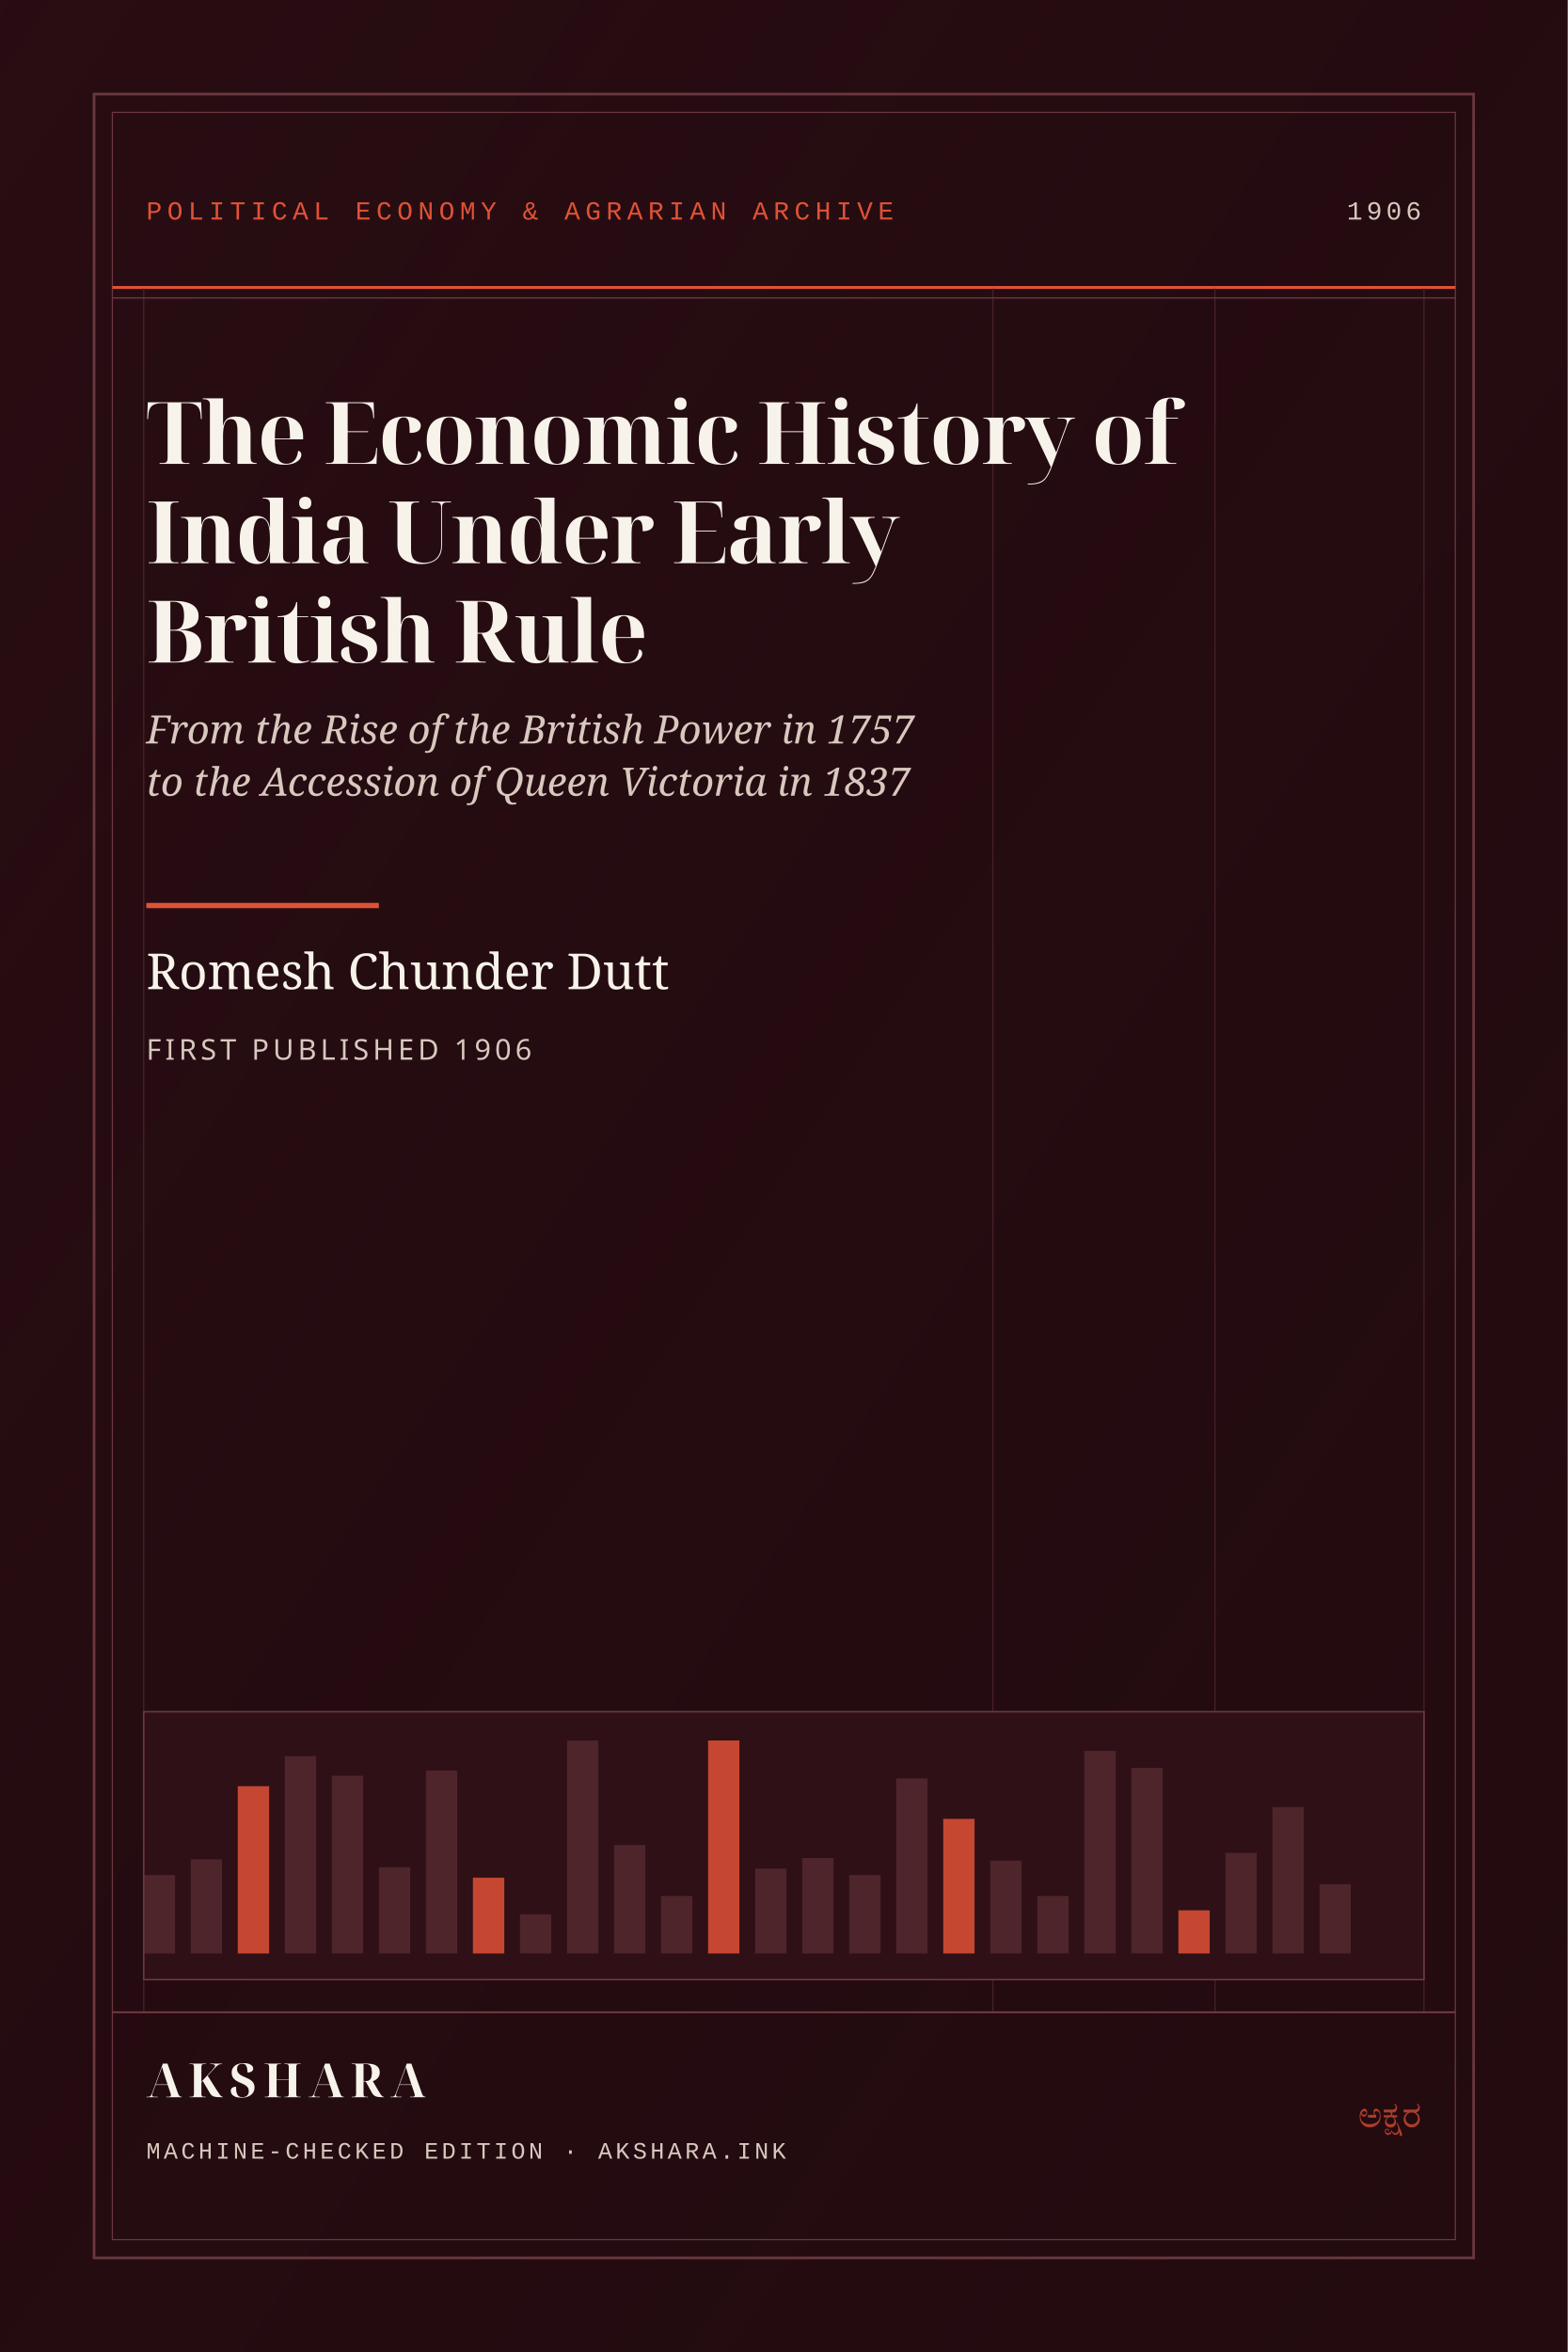
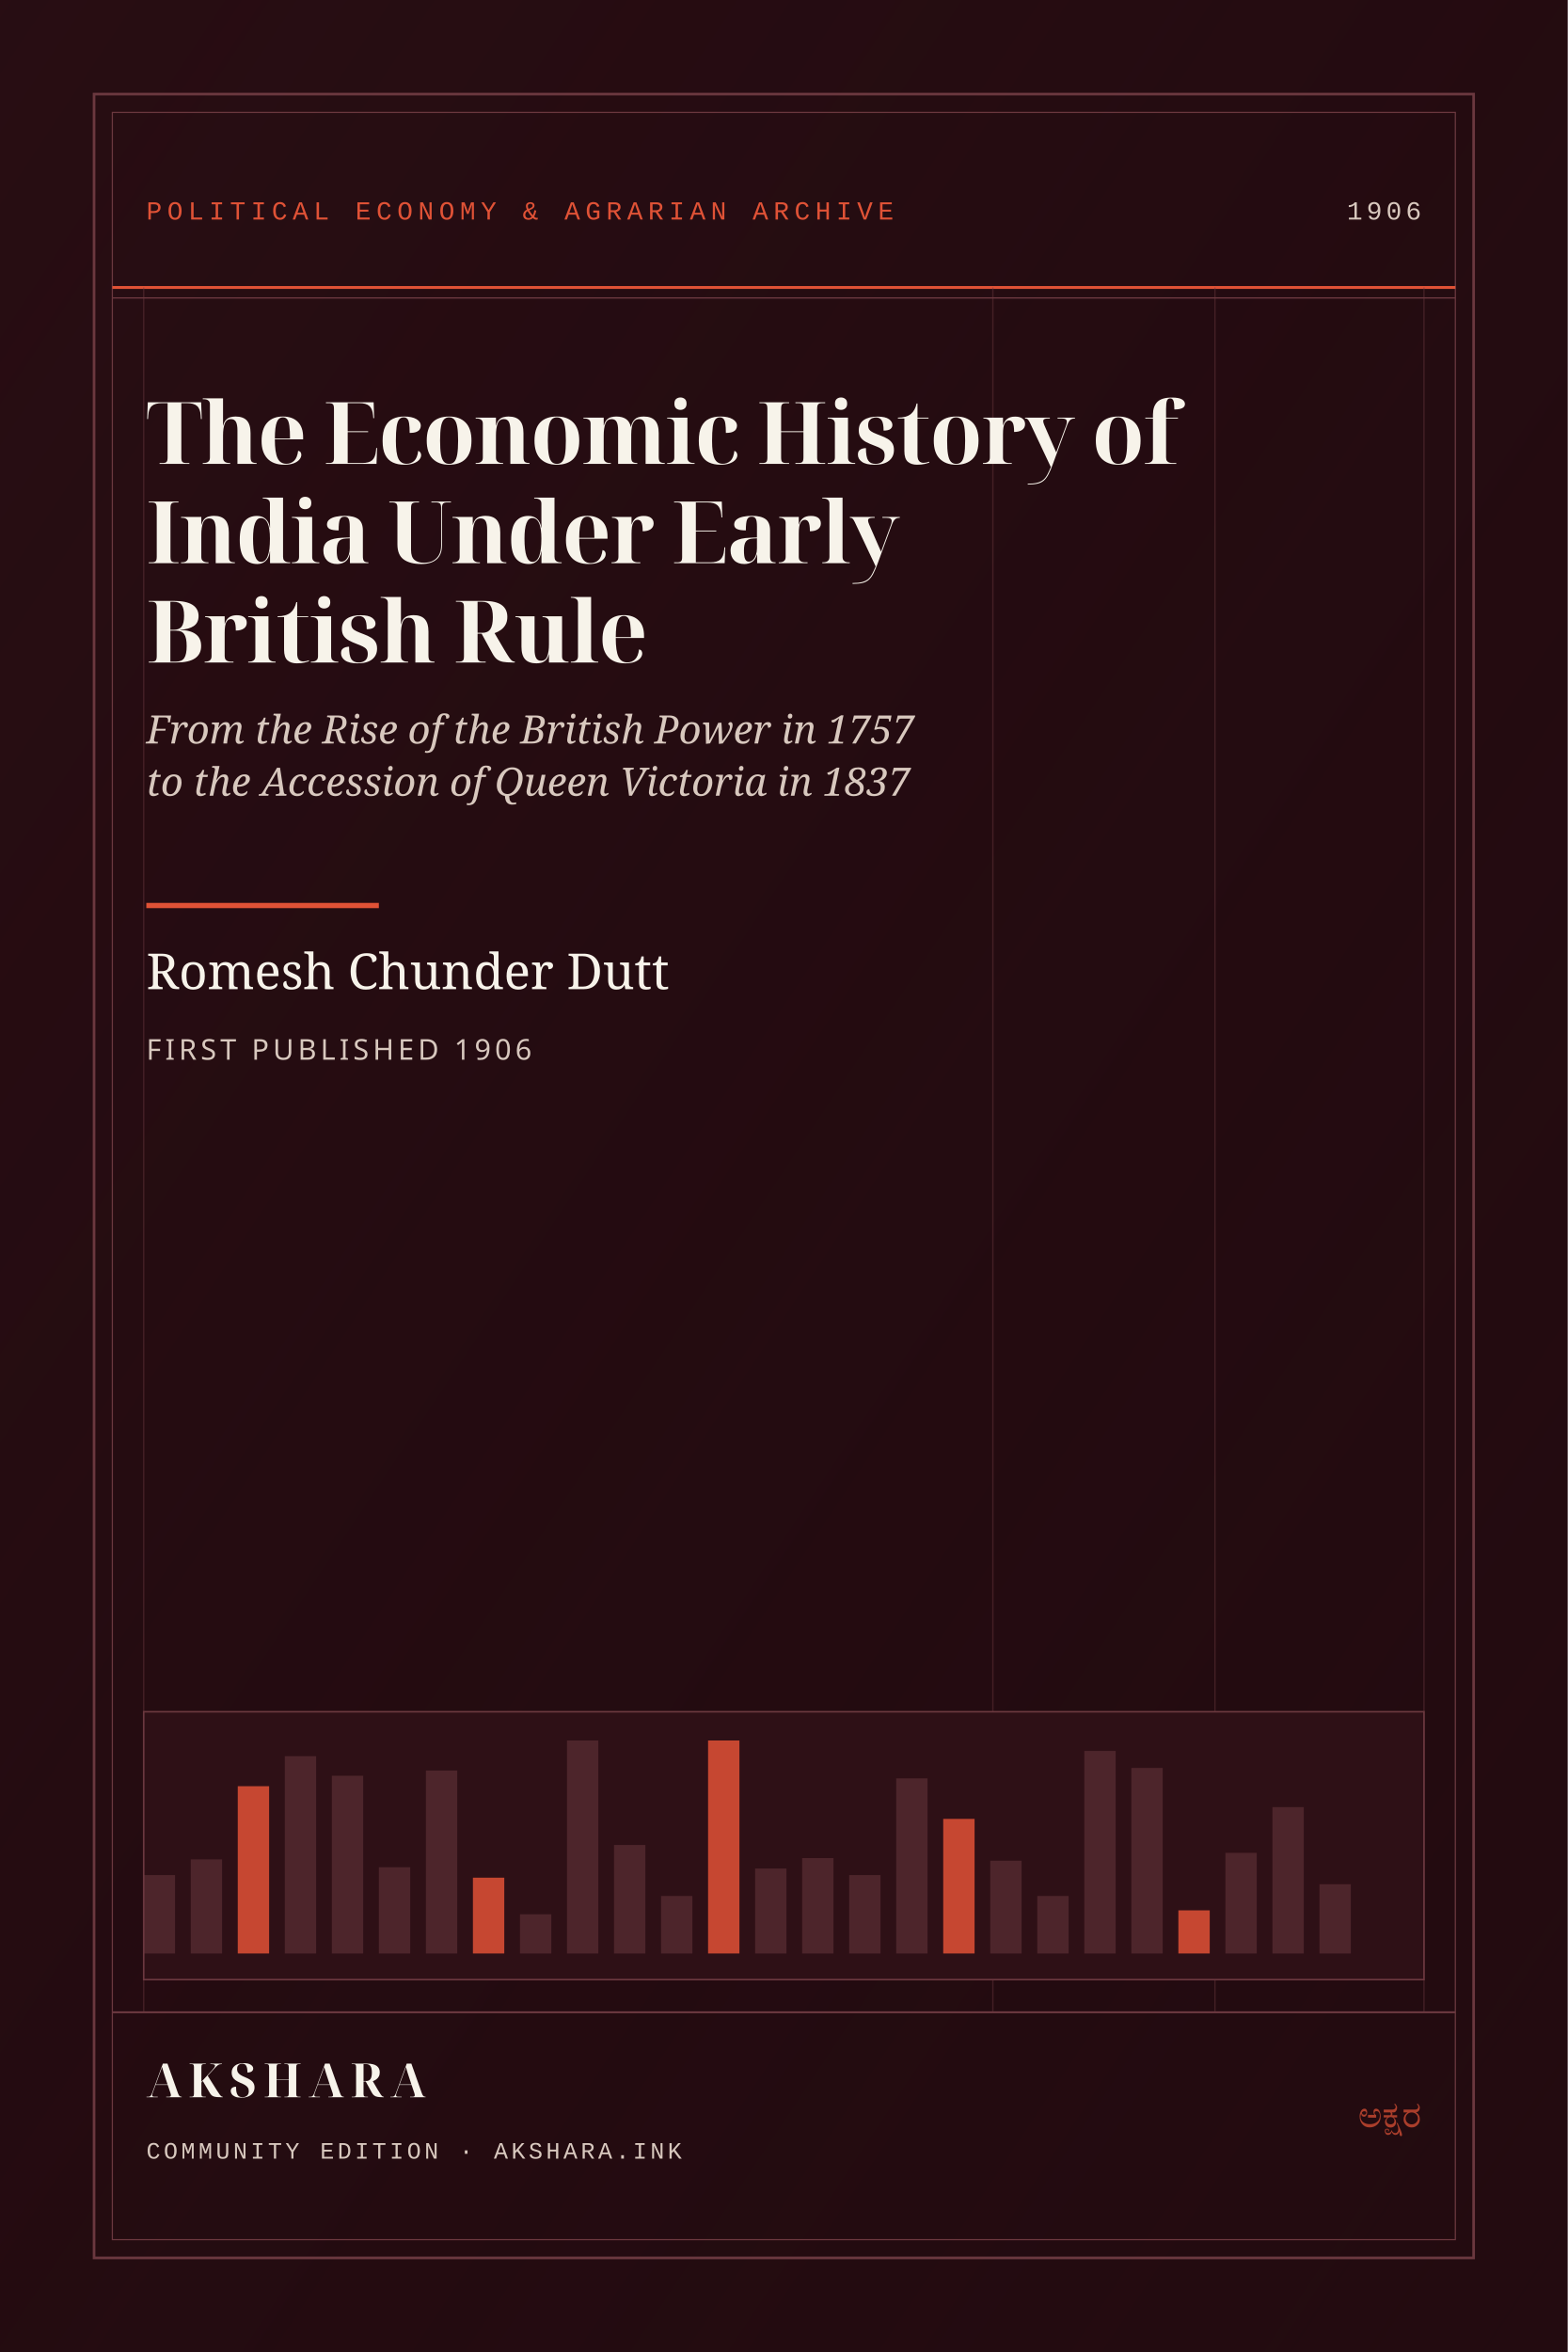
<svg xmlns="http://www.w3.org/2000/svg" viewBox="0 0 1200 1800" width="1200" height="1800">
  <defs>
    <linearGradient id="bgShade" x1="0" y1="0" x2="1" y2="1">
      <stop offset="0%" stop-color="#2E1016" stop-opacity="0.45" />
      <stop offset="100%" stop-color="#230B10" stop-opacity="0" />
    </linearGradient>
  </defs>
  <rect width="1200" height="1800" fill="#230B10" />
  <rect width="1200" height="1800" fill="url(#bgShade)" />
  <rect x="72" y="72" width="1056" height="1656" fill="none" stroke="#6B383F" stroke-width="2" />
  <rect x="86" y="86" width="1028" height="1628" fill="none" stroke="#6B383F" stroke-width="0.9" />
  <line x1="86" y1="220" x2="1114" y2="220" stroke="#E05236" stroke-width="2.2" />
  <line x1="86" y1="228" x2="1114" y2="228" stroke="#6B383F" stroke-width="1" />
  <line x1="110" y1="220" x2="110" y2="1540" stroke="#6B383F" stroke-width="1" stroke-opacity="0.45" />
  <line x1="760" y1="220" x2="760" y2="1540" stroke="#6B383F" stroke-width="1" stroke-opacity="0.45" />
  <line x1="930" y1="220" x2="930" y2="1540" stroke="#6B383F" stroke-width="1" stroke-opacity="0.45" />
  <line x1="1090" y1="220" x2="1090" y2="1540" stroke="#6B383F" stroke-width="1" stroke-opacity="0.45" />
  <rect x="110" y="1310" width="980" height="205" fill="#2E1016" stroke="#6B383F" stroke-width="1.2" />
  <rect x="110" y="1435" width="24" height="60" fill="#6B383F" fill-opacity="0.52" />
  <rect x="146" y="1423" width="24" height="72" fill="#6B383F" fill-opacity="0.52" />
  <rect x="182" y="1367" width="24" height="128" fill="#E05236" fill-opacity="0.85" />
  <rect x="218" y="1344" width="24" height="151" fill="#6B383F" fill-opacity="0.52" />
  <rect x="254" y="1359" width="24" height="136" fill="#6B383F" fill-opacity="0.52" />
  <rect x="290" y="1429" width="24" height="66" fill="#6B383F" fill-opacity="0.52" />
  <rect x="326" y="1355" width="24" height="140" fill="#6B383F" fill-opacity="0.52" />
  <rect x="362" y="1437" width="24" height="58" fill="#E05236" fill-opacity="0.85" />
  <rect x="398" y="1465" width="24" height="30" fill="#6B383F" fill-opacity="0.52" />
  <rect x="434" y="1332" width="24" height="163" fill="#6B383F" fill-opacity="0.52" />
  <rect x="470" y="1412" width="24" height="83" fill="#6B383F" fill-opacity="0.52" />
  <rect x="506" y="1451" width="24" height="44" fill="#6B383F" fill-opacity="0.52" />
  <rect x="542" y="1332" width="24" height="163" fill="#E05236" fill-opacity="0.85" />
  <rect x="578" y="1430" width="24" height="65" fill="#6B383F" fill-opacity="0.52" />
  <rect x="614" y="1422" width="24" height="73" fill="#6B383F" fill-opacity="0.52" />
  <rect x="650" y="1435" width="24" height="60" fill="#6B383F" fill-opacity="0.52" />
  <rect x="686" y="1361" width="24" height="134" fill="#6B383F" fill-opacity="0.52" />
  <rect x="722" y="1392" width="24" height="103" fill="#E05236" fill-opacity="0.85" />
  <rect x="758" y="1424" width="24" height="71" fill="#6B383F" fill-opacity="0.52" />
  <rect x="794" y="1451" width="24" height="44" fill="#6B383F" fill-opacity="0.52" />
  <rect x="830" y="1340" width="24" height="155" fill="#6B383F" fill-opacity="0.52" />
  <rect x="866" y="1353" width="24" height="142" fill="#6B383F" fill-opacity="0.52" />
  <rect x="902" y="1462" width="24" height="33" fill="#E05236" fill-opacity="0.85" />
  <rect x="938" y="1418" width="24" height="77" fill="#6B383F" fill-opacity="0.52" />
  <rect x="974" y="1383" width="24" height="112" fill="#6B383F" fill-opacity="0.52" />
  <rect x="1010" y="1442" width="24" height="53" fill="#6B383F" fill-opacity="0.52" />
  <line x1="86" y1="1540" x2="1114" y2="1540" stroke="#6B383F" stroke-width="1.5" />
  <text x="112" y="168" fill="#E05236" font-family="JetBrainsMono Nerd Font, Liberation Mono, monospace" font-size="20" font-weight="500" letter-spacing="4">
    POLITICAL ECONOMY &amp; AGRARIAN ARCHIVE
  </text>
  <text x="1088" y="168" text-anchor="end" fill="#D8C8BE" font-family="JetBrainsMono Nerd Font, Liberation Mono, monospace" font-size="20" letter-spacing="3">
    1906
  </text>
  <text x="112" y="355" fill="#F7F3EA" font-family="Noto Serif Display, Noto Serif, Georgia, serif" font-size="66" font-weight="600" letter-spacing="-1">
    <tspan x="112" dy="0">The Economic History of</tspan>
    <tspan x="112" dy="76">India Under Early</tspan>
    <tspan x="112" dy="76">British Rule</tspan>
  </text>
  <text x="112" y="569" fill="#D8C8BE" font-family="Noto Serif, Georgia, serif" font-style="italic" font-size="30">
    <tspan x="112" dy="0">From the Rise of the British Power in 1757</tspan>
    <tspan x="112" dy="40">to the Accession of Queen Victoria in 1837</tspan>
  </text>
  <line x1="112" y1="693" x2="290" y2="693" stroke="#E05236" stroke-width="4" />
  <text x="112" y="757" fill="#F7F3EA" font-family="Noto Serif, Georgia, serif" font-size="38" font-weight="400">
    <tspan x="112" dy="0">Romesh Chunder Dutt</tspan>
  </text>
  <text x="112" y="811" fill="#D8C8BE" font-family="Noto Sans, sans-serif" font-size="22" letter-spacing="3">
    FIRST PUBLISHED 1906
  </text>
  <text x="112" y="1605" fill="#F7F3EA" font-family="Noto Serif Display, Noto Serif, Georgia, serif" font-size="36" font-weight="600" letter-spacing="5">
    AKSHARA
  </text>
  <text x="112" y="1652" fill="#D8C8BE" font-family="JetBrainsMono Nerd Font, Liberation Mono, monospace" font-size="18" letter-spacing="2.5">
-     MACHINE-CHECKED EDITION  ·  AKSHARA.INK
+     COMMUNITY EDITION  ·  AKSHARA.INK
  </text>
  <text x="1088" y="1628" text-anchor="end" fill="#E05236" font-family="Noto Serif, Georgia, serif" font-size="28" fill-opacity="0.72">
    ಅಕ್ಷರ
  </text>
</svg>
